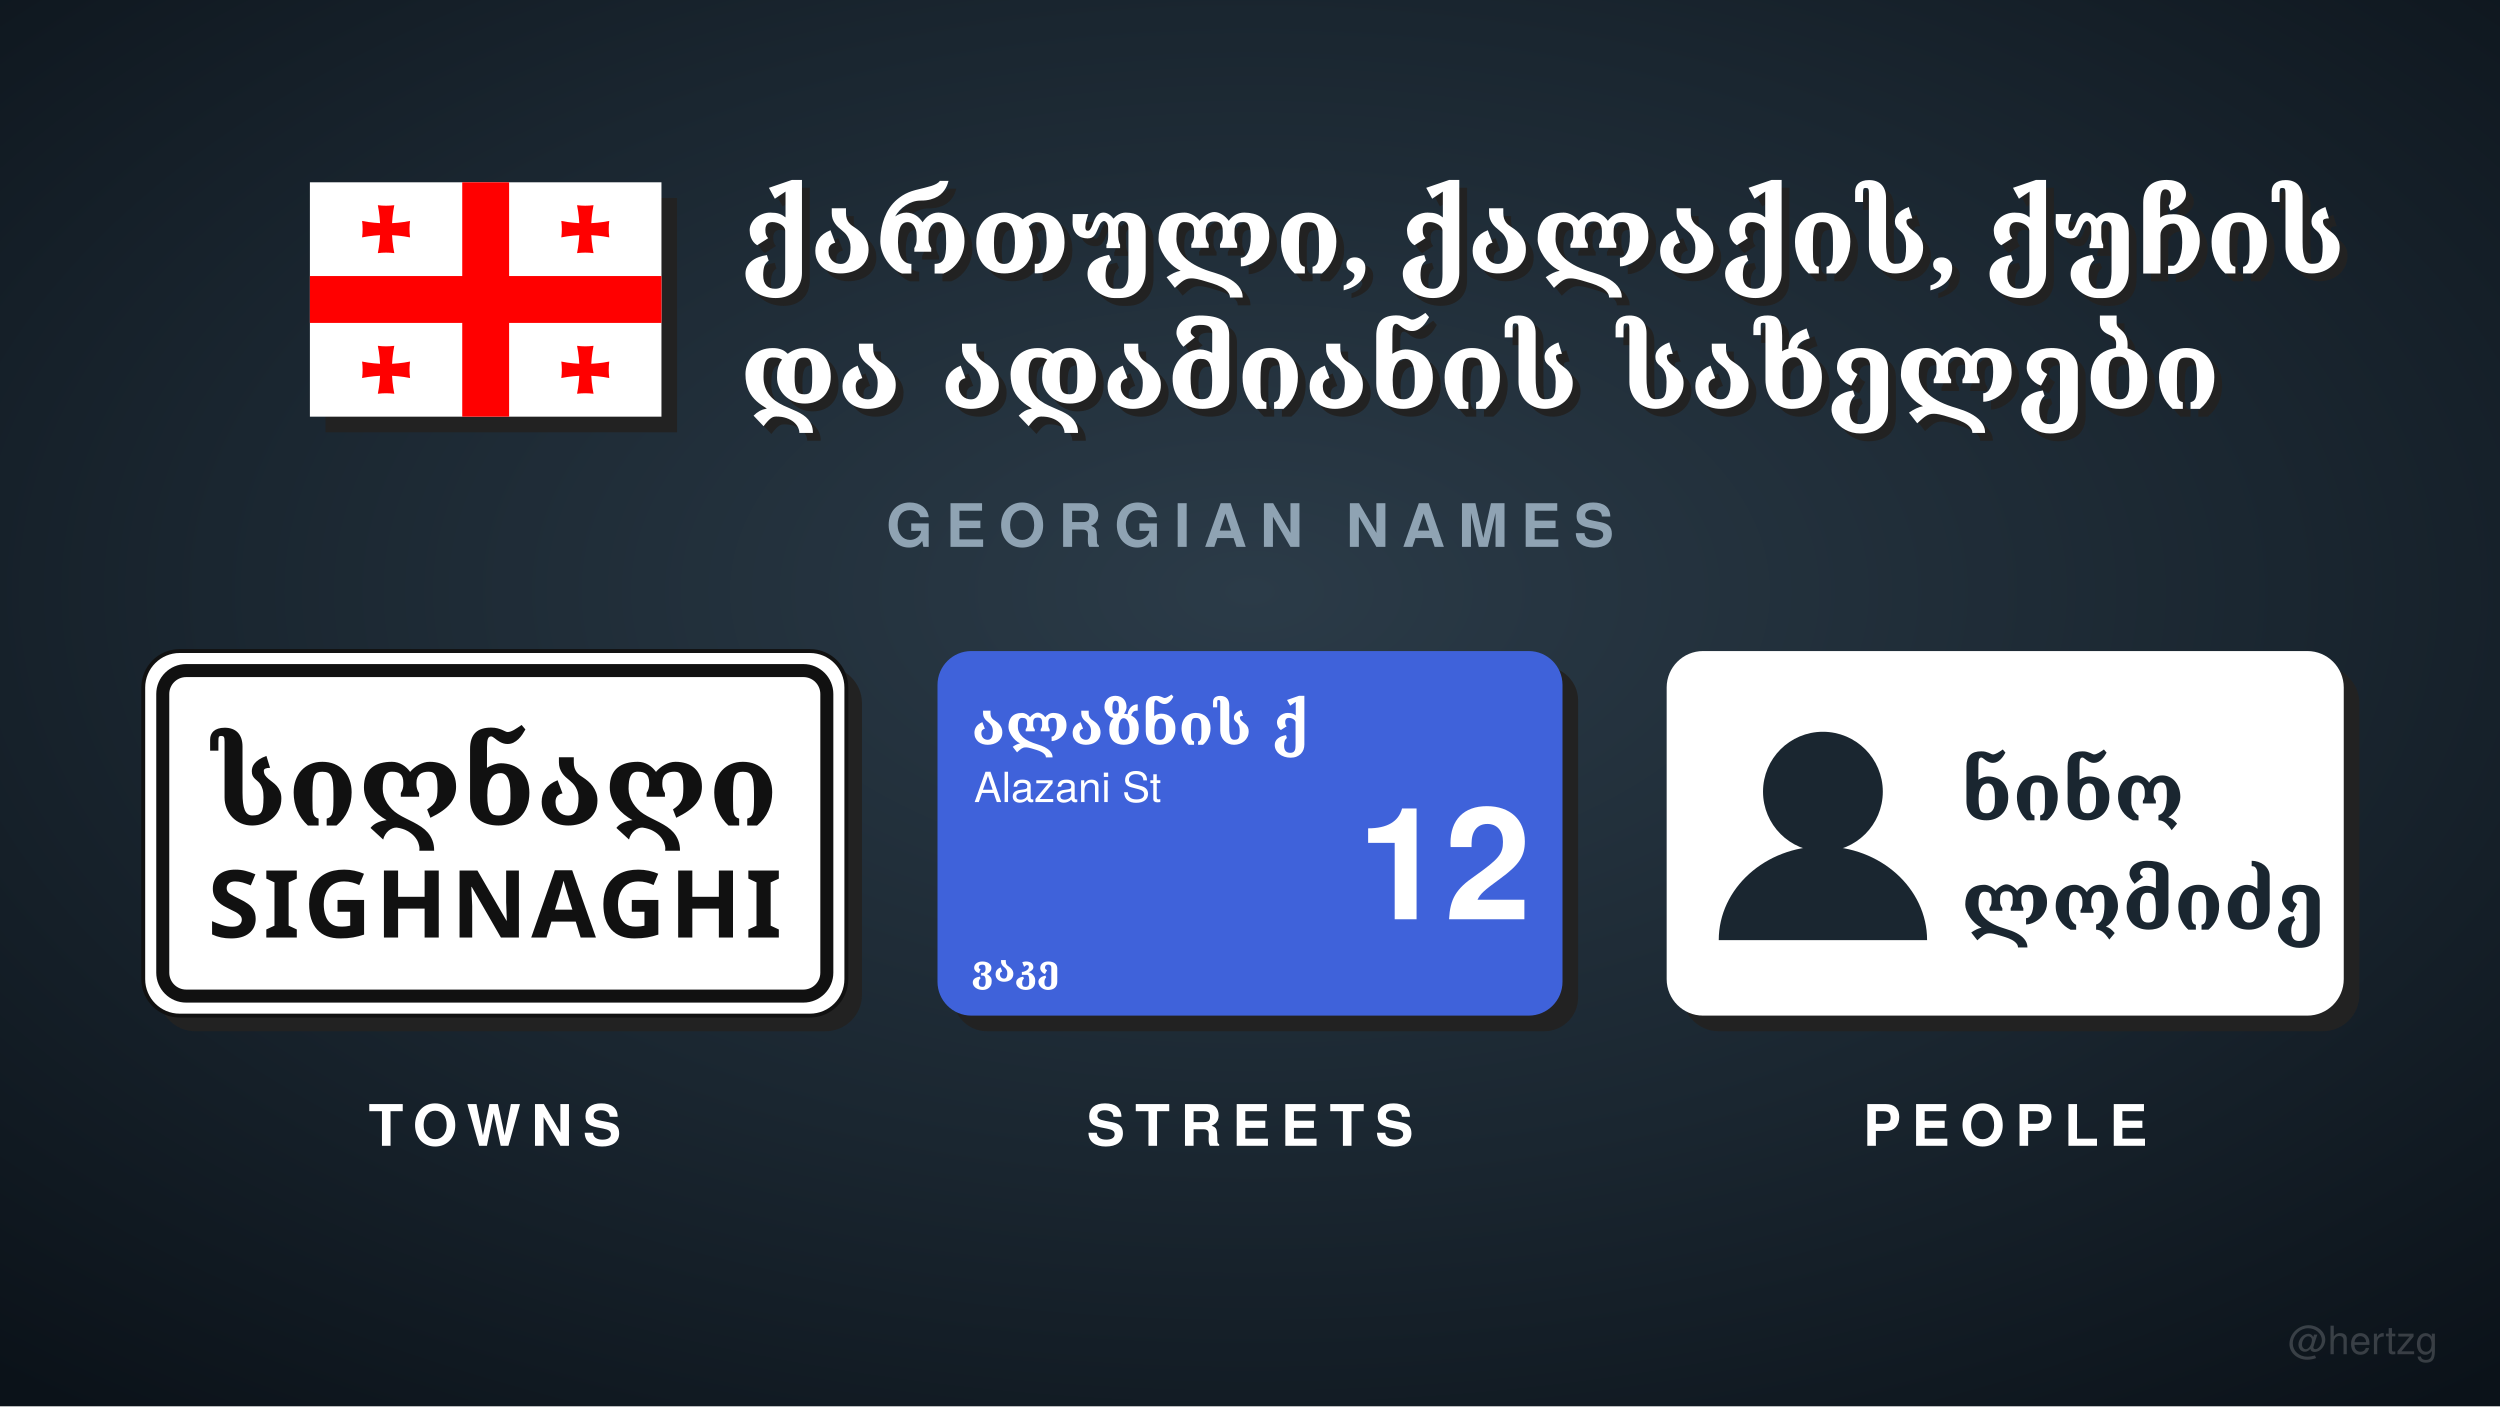
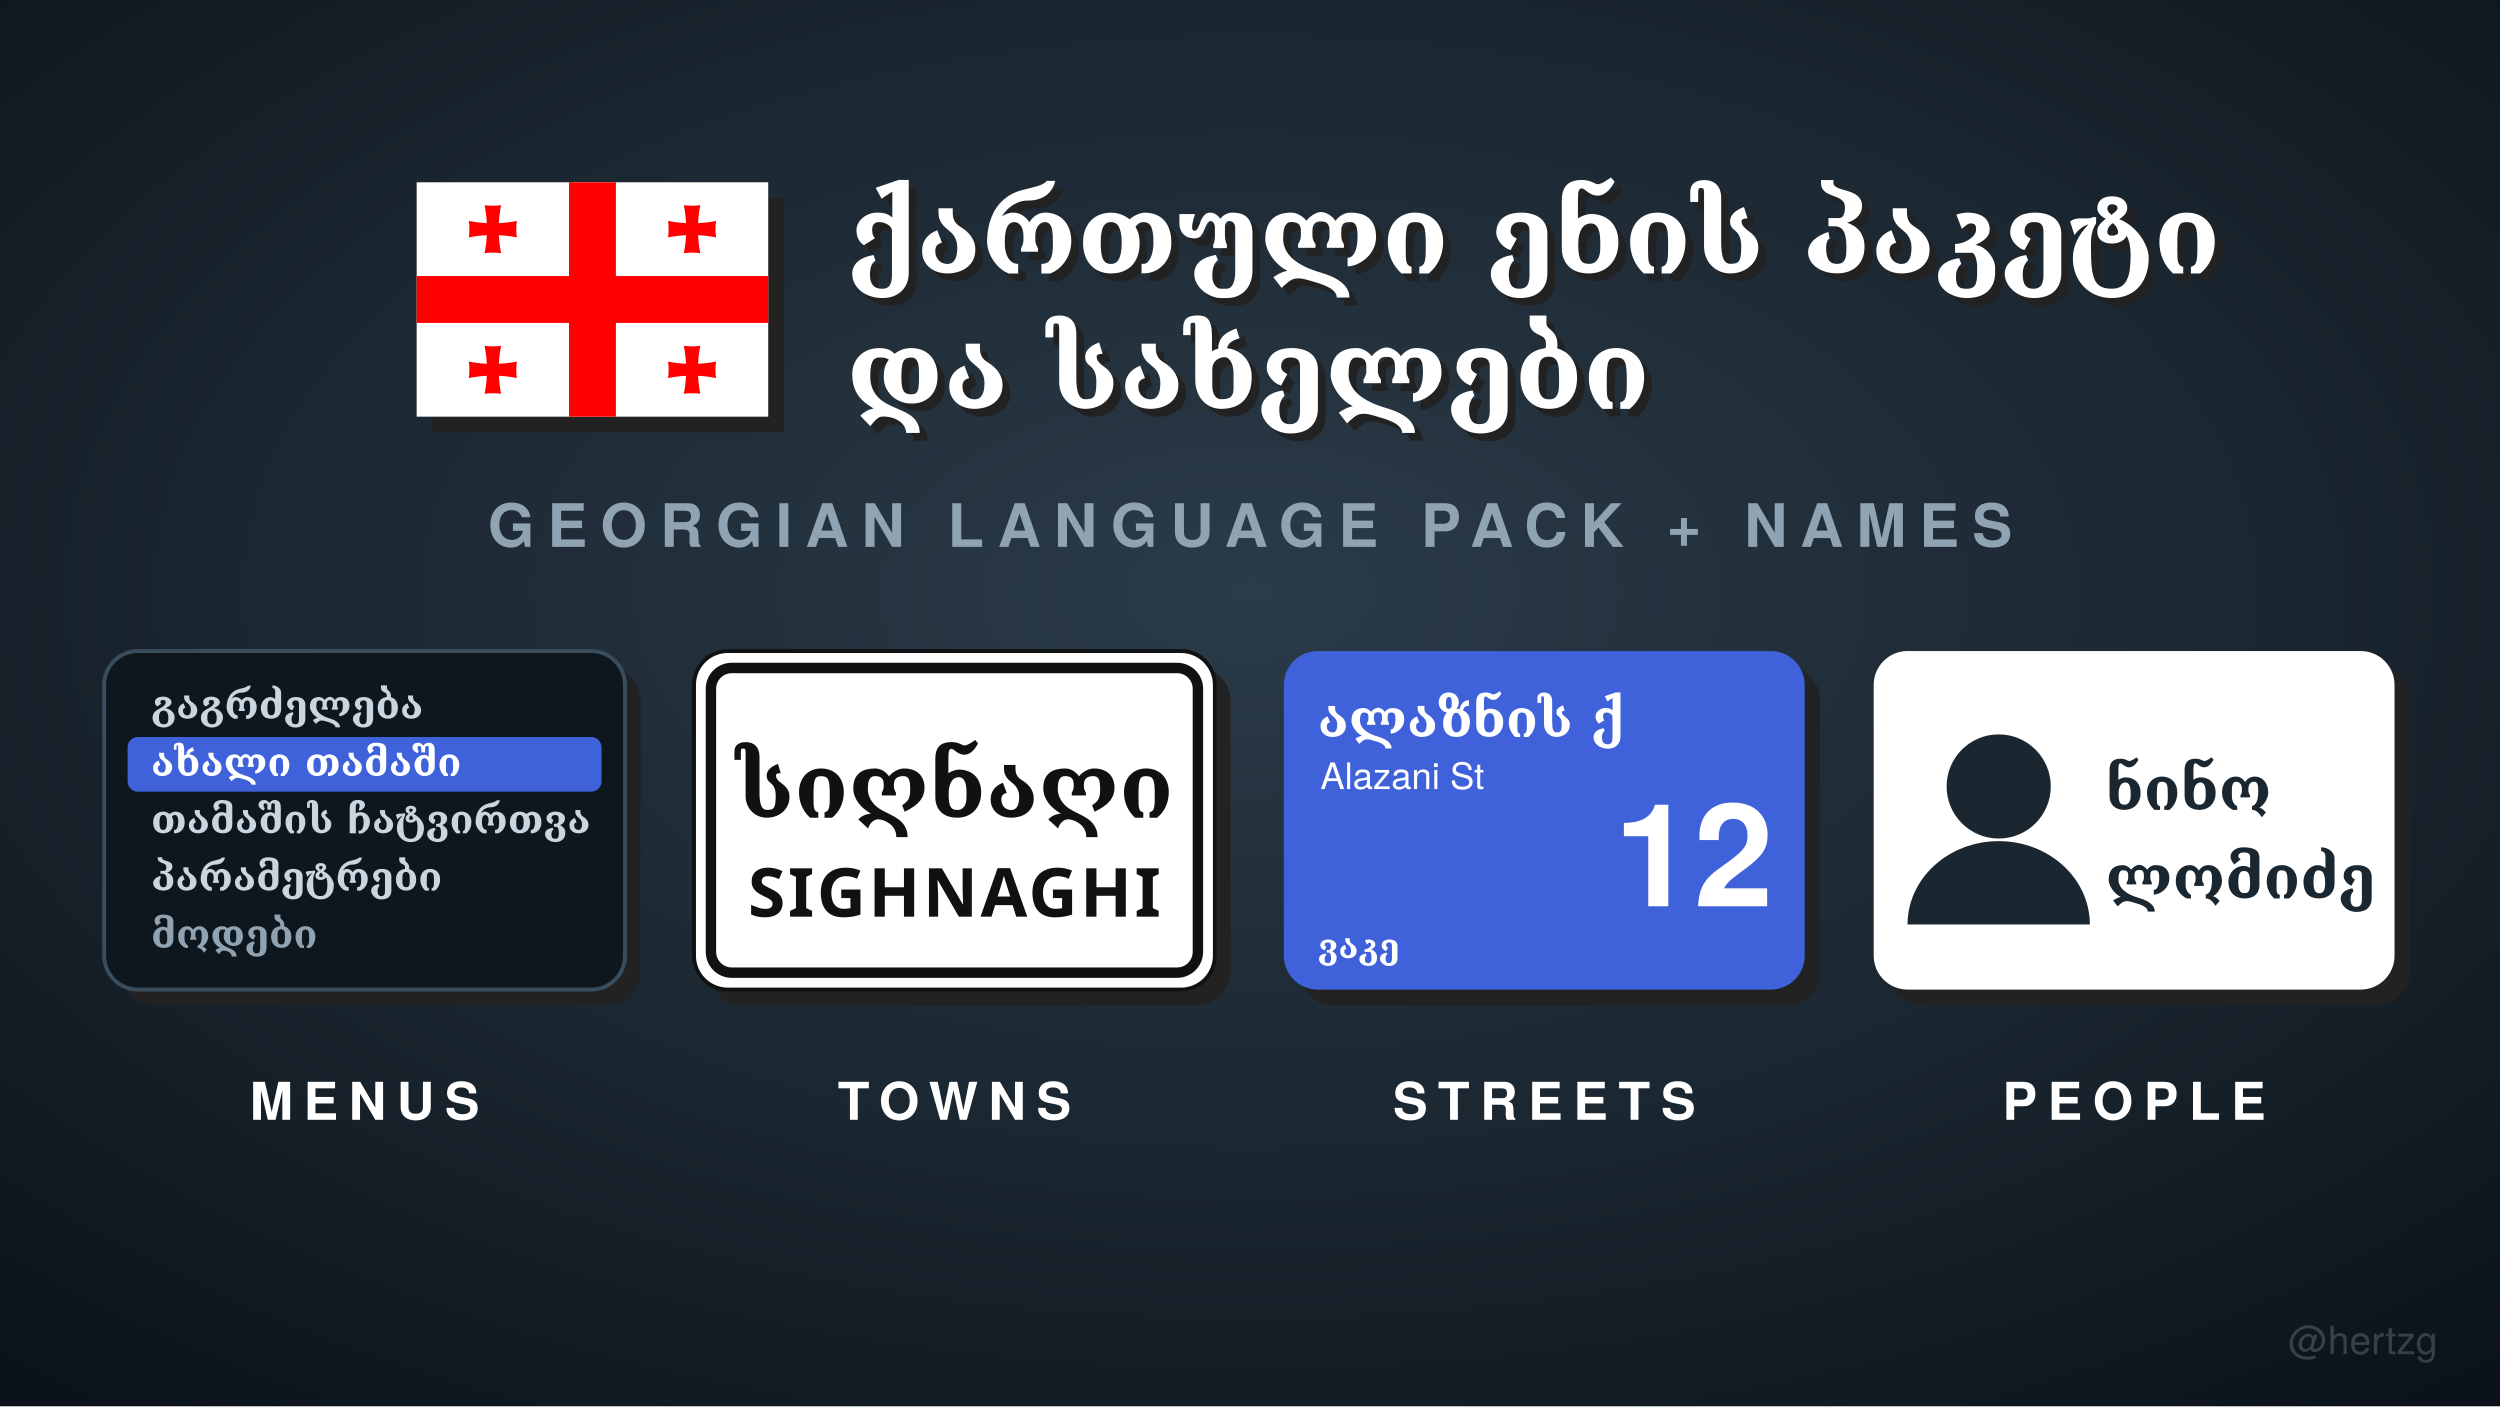
<svg xmlns="http://www.w3.org/2000/svg" xmlns:xlink="http://www.w3.org/1999/xlink" width="1920" height="1080" viewBox="0 0 1920 1080">
  <defs>
    <radialGradient id="bg" cx="50%" cy="42%" r="75%">
      <stop offset="0" stop-color="#2b3b48" />
      <stop offset="0.55" stop-color="#1a2630" />
      <stop offset="1" stop-color="#0b1219" />
    </radialGradient>
    <g id="flag">
      <path fill="#fff" d="m0 0h30v20H0z" />
      <g fill="#f00">
        <path d="m13 0h4v20h-4zM0 8h30v4H0z" />
        <g id="c">
          <g id="b">
            <path id="a" d="m5.797 1.954a5.4 5.4 0 0 0 1.406 0 10.4 10.4 0 0 0 0 4.092 5.4 5.4 0 0 0-1.406 0 10.4 10.4 0 0 0 0-4.092z" />
            <use transform="rotate(90,6.5,4)" xlink:href="#a" />
          </g>
          <use x="17" xlink:href="#b" />
        </g>
        <use y="12" xlink:href="#c" />
      </g>
    </g>
  </defs>
  <rect width="1920" height="1080" fill="url(#bg)" />
-   <rect x="250" y="152" width="270" height="180" fill="#222" />
-   <use xlink:href="#flag" transform="translate(238 140) scale(9)" />
+   <rect x="332" y="152" width="270" height="180" fill="#222" />
+   <use xlink:href="#flag" transform="translate(320 140) scale(9)" />
  <g font-family=".SF Georgian" font-weight="800" font-size="84">
-     <text x="574" y="216" fill="#222">ქართული, ქალაქის, ქუჩის</text>
-     <text x="574" y="320" fill="#222">და ადამიანის სახელები</text>
-     <text x="568" y="210" fill="#ffffff">ქართული, ქალაქის, ქუჩის</text>
-     <text x="568" y="314" fill="#ffffff">და ადამიანის სახელები</text>
+     <text x="656" y="216" fill="#222">ქართული ენის პაკეტი</text>
+     <text x="656" y="320" fill="#222">და სახელები</text>
+     <text x="650" y="210" fill="#ffffff">ქართული ენის პაკეტი</text>
+     <text x="650" y="314" fill="#ffffff">და სახელები</text>
  </g>
-   <g transform="translate(110 500)">
-     <rect x="12" y="12" width="540" height="280" rx="28" fill="#222" />
-     <rect width="540" height="280" rx="28" fill="#ffffff" stroke="#111" stroke-width="3" />
-     <rect x="15" y="15" width="510" height="250" rx="18" fill="none" stroke="#111" stroke-width="10" />
-     <text x="270" y="134" text-anchor="middle" font-family=".SF Georgian" font-weight="600" font-size="88" fill="#111">სიღნაღი</text>
-     <text x="270" y="220" text-anchor="middle" font-family="DIN Alternate" font-weight="700" font-size="72" letter-spacing="3" fill="#111">SIGHNAGHI</text>
+   <text x="960" y="420" text-anchor="middle" font-family="Helvetica Neue" font-weight="700" font-size="46" letter-spacing="10" fill="#8fa3b3">GEORGIAN LANGUAGE PACK + NAMES</text>
+   <g transform="translate(80 500)">
+     <rect x="12" y="12" width="400" height="260" rx="26" fill="#222" />
+     <rect width="400" height="260" rx="26" fill="#0f171e" stroke="#3a4d5c" stroke-width="3" />
+     <g font-family=".SF Georgian" font-weight="600" font-size="30" fill="#c9d6e0">
+       <text x="36" y="52">გაგრძელება</text>
+       <rect x="18" y="66" width="364" height="42" rx="8" fill="#3f62da" />
+       <text x="36" y="96" fill="#ffffff">ახალი თამაში</text>
+       <text x="36" y="140">თამაშის ჩატვირთვა</text>
+       <text x="36" y="184">პარამეტრები</text>
+       <text x="36" y="228" fill="#8fa3b3">მოდები</text>
+     </g>
  </g>
-   <g transform="translate(720 500)">
-     <rect x="12" y="12" width="480" height="280" rx="26" fill="#222" />
-     <rect width="480" height="280" rx="26" fill="#3f62da" />
-     <text x="26" y="72" font-family=".SF Georgian" font-weight="700" font-size="44" fill="#ffffff">ალაზნის ქ</text>
-     <text x="28" y="116" font-family="Helvetica Neue" font-size="32" fill="#ffffff">Alazani St</text>
-     <text x="456" y="206" text-anchor="end" font-family="Helvetica Neue" font-weight="700" font-size="120" fill="#ffffff">12</text>
-     <text x="26" y="254" font-family=".SF Georgian" font-weight="700" font-size="28" fill="#ffffff">ვაკე</text>
+   <g transform="translate(533 500)">
+     <rect x="12" y="12" width="400" height="260" rx="26" fill="#222" />
+     <rect width="400" height="260" rx="26" fill="#ffffff" stroke="#111" stroke-width="3" />
+     <rect x="13" y="13" width="374" height="234" rx="16" fill="none" stroke="#111" stroke-width="8" />
+     <text x="200" y="128" text-anchor="middle" font-family=".SF Georgian" font-weight="600" font-size="68" fill="#111">სიღნაღი</text>
+     <text x="200" y="204" text-anchor="middle" font-family="DIN Alternate" font-weight="700" font-size="52" letter-spacing="2" fill="#111">SIGHNAGHI</text>
  </g>
-   <g transform="translate(1280 500)">
-     <rect x="12" y="12" width="520" height="280" rx="28" fill="#222" />
-     <rect width="520" height="280" rx="28" fill="#ffffff" />
-     <circle cx="120" cy="108" r="46" fill="#1a2630" />
-     <path d="M40 222 a80 72 0 0 1 160 0 z" fill="#1a2630" />
-     <text x="226" y="130" font-family=".SF Georgian" font-weight="700" font-size="62" fill="#1a2630">ნინო</text>
-     <text x="226" y="214" font-family=".SF Georgian" font-weight="700" font-size="62" fill="#1a2630">ლომიძე</text>
+   <g transform="translate(986 500)">
+     <rect x="12" y="12" width="400" height="260" rx="26" fill="#222" />
+     <rect width="400" height="260" rx="26" fill="#3f62da" />
+     <text x="26" y="66" font-family=".SF Georgian" font-weight="700" font-size="40" fill="#ffffff">ალაზნის ქ</text>
+     <text x="28" y="106" font-family="Helvetica Neue" font-size="28" fill="#ffffff">Alazani St</text>
+     <text x="376" y="196" text-anchor="end" font-family="Helvetica Neue" font-weight="700" font-size="110" fill="#ffffff">12</text>
+     <text x="26" y="236" font-family=".SF Georgian" font-weight="700" font-size="26" fill="#ffffff">ვაკე</text>
  </g>
-   <g font-family="Helvetica Neue" font-weight="700" font-size="44" letter-spacing="8" text-anchor="middle" fill="#ffffff">
-     <text x="380" y="880">TOWNS</text>
-     <text x="960" y="880">STREETS</text>
-     <text x="1540" y="880">PEOPLE</text>
+   <g transform="translate(1439 500)">
+     <rect x="12" y="12" width="400" height="260" rx="26" fill="#222" />
+     <rect width="400" height="260" rx="26" fill="#ffffff" />
+     <circle cx="96" cy="104" r="40" fill="#1a2630" />
+     <path d="M26 210 a70 64 0 0 1 140 0 z" fill="#1a2630" />
+     <text x="178" y="122" font-family=".SF Georgian" font-weight="700" font-size="46" fill="#1a2630">ნინო</text>
+     <text x="178" y="190" font-family=".SF Georgian" font-weight="700" font-size="46" fill="#1a2630">ლომიძე</text>
  </g>
-   <text x="960" y="420" text-anchor="middle" font-family="Helvetica Neue" font-weight="700" font-size="46" letter-spacing="10" fill="#8fa3b3">GEORGIAN NAMES</text>
+   <g font-family="Helvetica Neue" font-weight="700" font-size="40" letter-spacing="8" text-anchor="middle" fill="#ffffff">
+     <text x="280" y="860">MENUS</text>
+     <text x="733" y="860">TOWNS</text>
+     <text x="1186" y="860">STREETS</text>
+     <text x="1639" y="860">PEOPLE</text>
+   </g>
  <text x="1872" y="1040" text-anchor="end" font-family="Helvetica Neue" font-size="30" fill="#ffffff" fill-opacity="0.18">@hertzg</text>
</svg>
